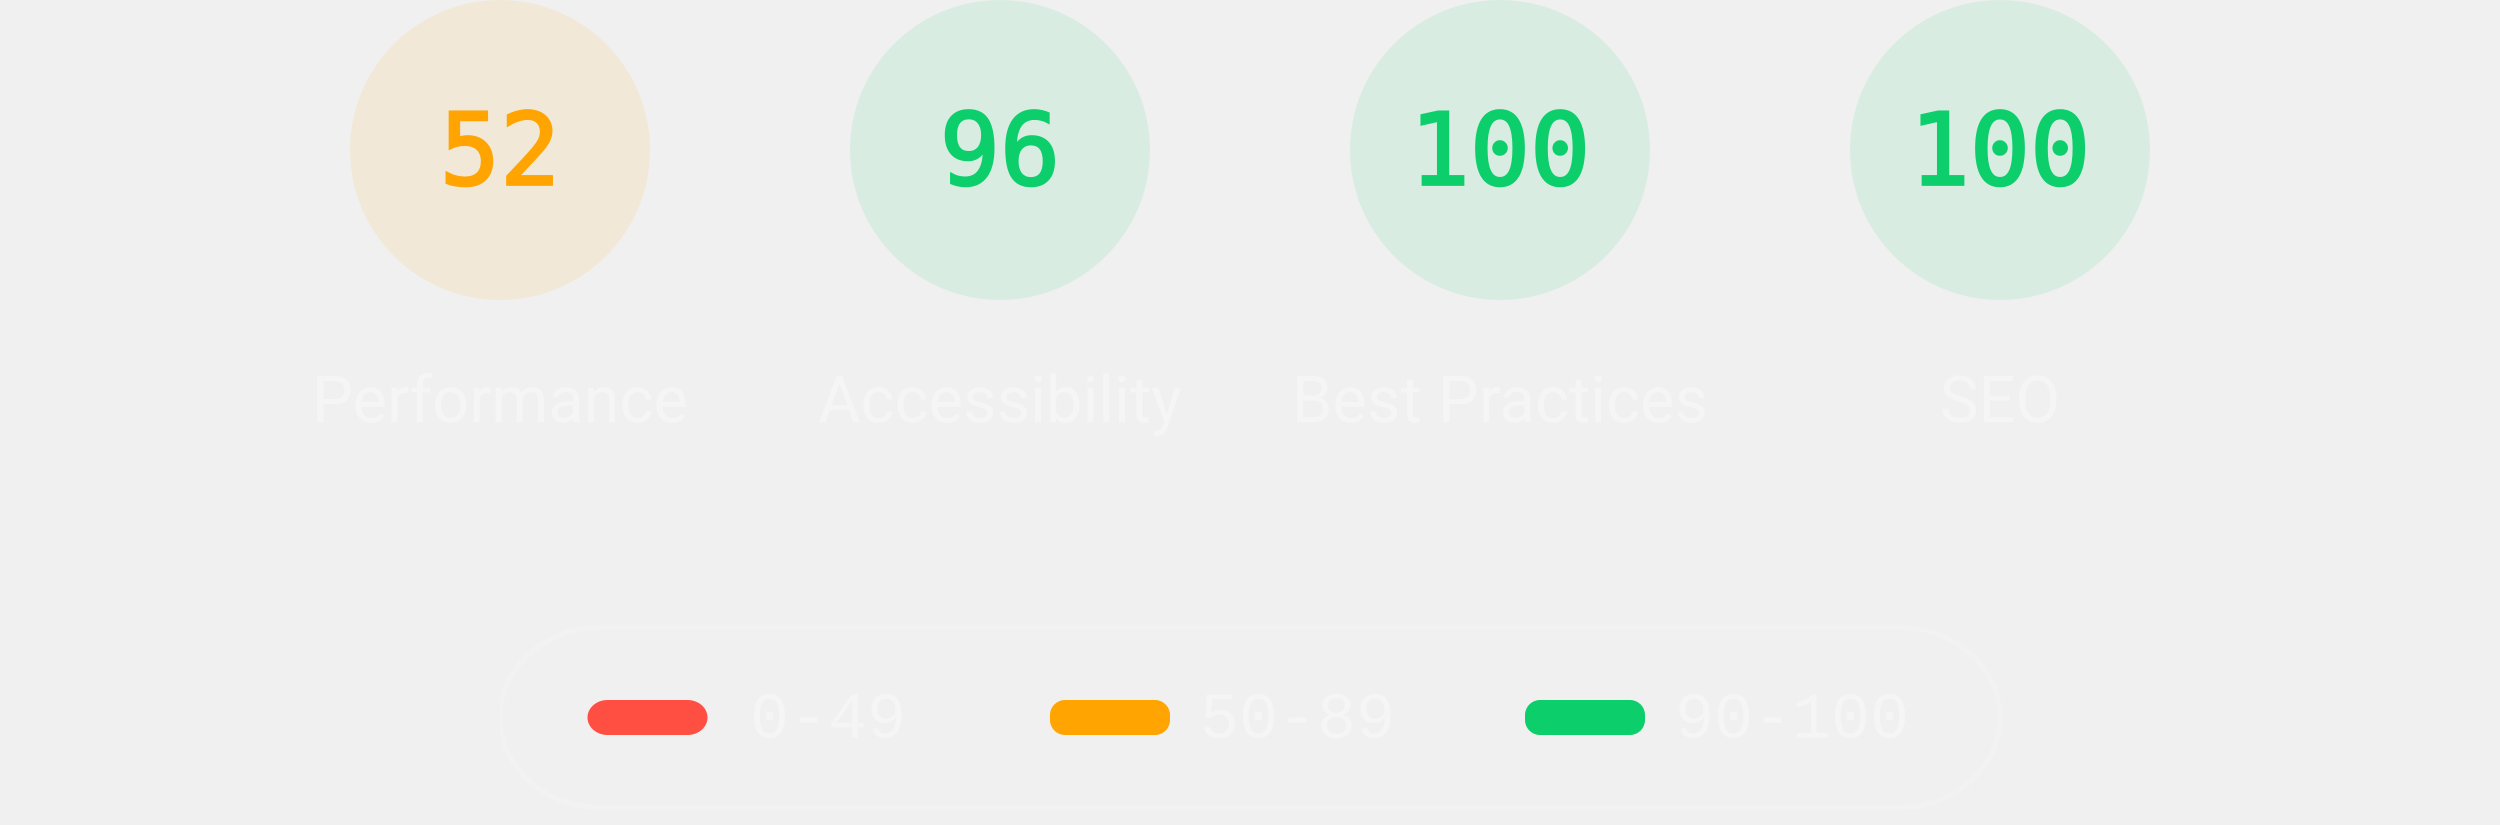
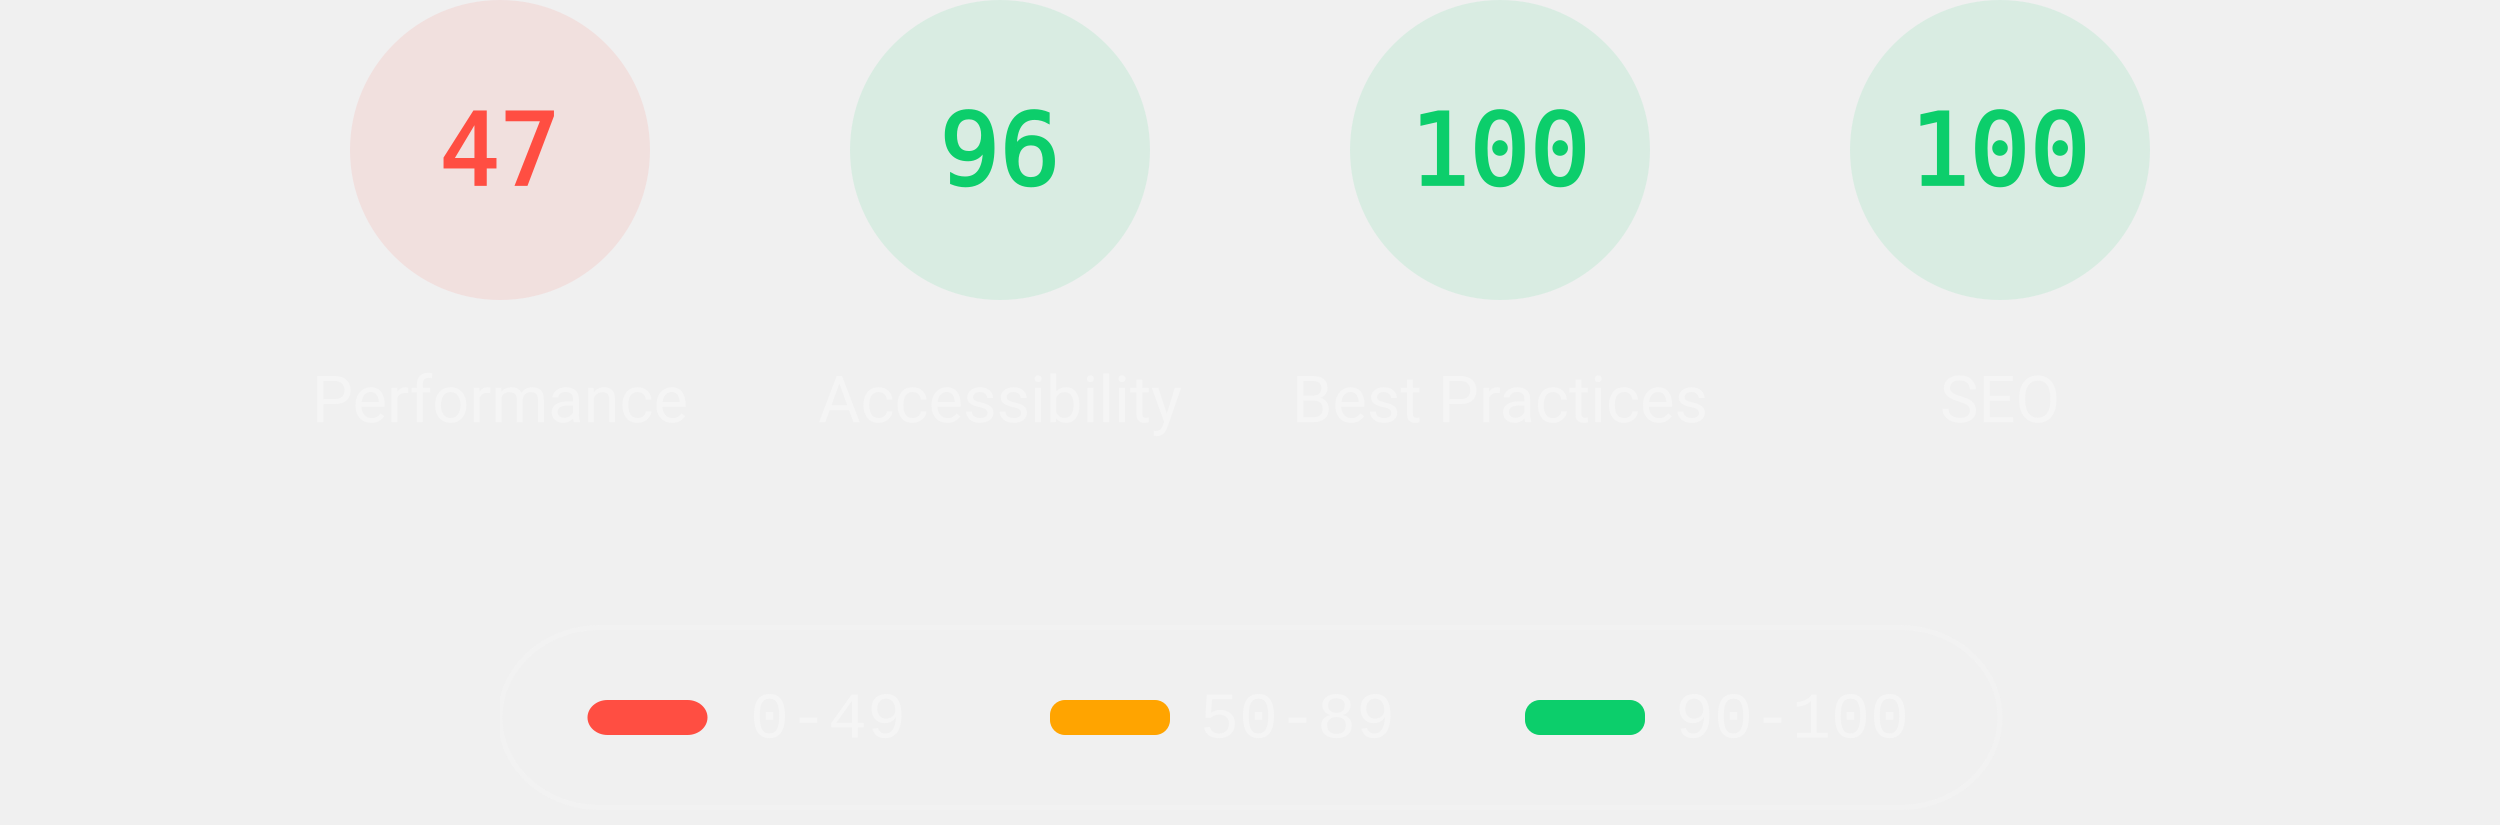
<svg xmlns="http://www.w3.org/2000/svg" class="theme--dark" fill="none" width="1000" height="330">
  <style>
			.gauge-base {
				opacity: 0.1
			}

			.gauge-arc {
				fill: none;
				animation-delay: 250ms;
				stroke-linecap: round;
				transform: rotate(-90deg);
				transform-origin: 100px 60px;
				animation: load-gauge 1s ease forwards
			}

			.guage-text {
				font-size: 40px;
				font-family: monospace;
				text-align: center
			}

			.guage-red {
				color: #ff4e42;
				fill: #ff4e42;
				stroke: #ff4e42
			}
			.guage-orange {
				color: #ffa400;
				fill: #ffa400;
				stroke: #ffa400
			}
			.guage-green {
				color: #0cce6b;
				fill: #0cce6b;
				stroke: #0cce6b
			}
			.theme--agnostic .guage-undefined {
				color: #5c5c5c;
				fill: #5c5c5c;
				stroke: #5c5c5c
			}
			.theme--light .guage-undefined {
				color: #1e1e1e;
				fill: #1e1e1e;
				stroke: #1e1e1e
			}
			.theme--dark .guage-undefined {
				color: #f5f5f5;
				fill: #f5f5f5;
				stroke: #f5f5f5
			}

			.guage-title {
				stroke: none;
				font-size: 26px;
				line-height: 26px;
				font-family: Roboto, Halvetica, Arial, sans-serif
			}
			.metric.guage-title {
				font-family: 'Courier New', Courier, monospace
			}
			.theme--agnostic .guage-title {
				color: #737373;
				fill: #737373
			}
			.theme--light .guage-title {
				color: #212121;
				fill: #212121
			}
			.theme--dark .guage-title {
				color: #f5f5f5;
				fill: #f5f5f5
			}

			@keyframes load-gauge {
				from {
					stroke-dasharray: 0 352.858
				}
			}
			.lh-gauge--pwa__disc {
				fill: #e0e0e0
			}
			.lh-gauge--pwa__logo {
				position: relative;
				fill: #b0b0b0
			}
			.lh-gauge--pwa__invisible {
				display: none
			}
			.lh-gauge--pwa__visible {
				display: inline
			}
			.guage-invisible {
				display: none
			}
			.lh-gauge--pwa__logo--primary-color {
				fill: #304ffe
			}
			.theme--agnostic .lh-gauge--pwa__logo--secondary-color {
				fill: #787878
			}
			.theme--light .lh-gauge--pwa__logo--secondary-color {
				fill: #3d3d3d
			}
			.theme--dark .lh-gauge--pwa__logo--secondary-color {
				fill: #d8b6b6
			}
			.theme--light #svg_2 {
				stroke: #00000022
			}
			.theme--agnostic #svg_2 {
				stroke: #616161
			}
			.theme--light #svg_2 {
				stroke: #00000022
			}
			.theme--dark #svg_2 {
				stroke: #f5f5f566
			}
		</style>
-   <svg class="guage-div guage-perf guage-orange" viewBox="0 0 200 200" width="200" height="200" x="100" y="0">
-     <circle class="gauge-base" r="56" cx="100" cy="60" stroke-width="8" />
-     <circle class="gauge-arc guage-arc-1" r="56" cx="100" cy="60" stroke-width="8" style="stroke-dasharray: 182.966, 351.858;" />
-     <text class="guage-text" x="100px" y="60px" alignment-baseline="central" dominant-baseline="central" text-anchor="middle">52</text>
+   <svg class="guage-div guage-perf guage-red" viewBox="0 0 200 200" width="200" height="200" x="100" y="0">
+     <circle class="gauge-base" r="56" cx="100" cy="60" stroke-width="8" />
+     <circle class="gauge-arc guage-arc-1" r="56" cx="100" cy="60" stroke-width="8" style="stroke-dasharray: 165.373, 351.858;" />
+     <text class="guage-text" x="100px" y="60px" alignment-baseline="central" dominant-baseline="central" text-anchor="middle">47</text>
    <text class="guage-title" x="100px" y="160px" alignment-baseline="central" dominant-baseline="central" text-anchor="middle">Performance</text>
  </svg>
  <svg class="guage-div guage-acc guage-green" viewBox="0 0 200 200" width="200" height="200" x="300" y="0">
    <circle class="gauge-base" r="56" cx="100" cy="60" stroke-width="8" />
    <circle class="gauge-arc guage-arc-2" r="56" cx="100" cy="60" stroke-width="8" style="stroke-dasharray: 337.784, 351.858;" />
    <text class="guage-text" x="100px" y="60px" alignment-baseline="central" dominant-baseline="central" text-anchor="middle">96</text>
    <text class="guage-title" x="100px" y="160px" alignment-baseline="central" dominant-baseline="central" text-anchor="middle">Accessibility</text>
  </svg>
  <svg class="guage-div guage-best guage-green" viewBox="0 0 200 200" width="200" height="200" x="500" y="0">
    <circle class="gauge-base" r="56" cx="100" cy="60" stroke-width="8" />
    <circle class="gauge-arc guage-arc-3" r="56" cx="100" cy="60" stroke-width="8" style="stroke-dasharray: 351.858, 351.858;" />
    <text class="guage-text" x="100px" y="60px" alignment-baseline="central" dominant-baseline="central" text-anchor="middle">100</text>
    <text class="guage-title" x="100px" y="160px" alignment-baseline="central" dominant-baseline="central" text-anchor="middle">Best Practices</text>
  </svg>
  <svg class="guage-div guage-seo guage-green" viewBox="0 0 200 200" width="200" height="200" x="700" y="0">
    <circle class="gauge-base" r="56" cx="100" cy="60" stroke-width="8" />
    <circle class="gauge-arc guage-arc-4" r="56" cx="100" cy="60" stroke-width="8" style="stroke-dasharray: 351.858, 351.858;" />
    <text class="guage-text" x="100px" y="60px" alignment-baseline="central" dominant-baseline="central" text-anchor="middle">100</text>
    <text class="guage-title" x="100px" y="160px" alignment-baseline="central" dominant-baseline="central" text-anchor="middle">SEO</text>
  </svg>
  <svg class="guage-div guage-pwa guage-invisible" viewBox="0 0 200 200" width="200" height="200" x="900" y="0">
    <svg viewBox="0 0 60 60" width="112" height="112" x="44" y="4">
      <defs>
        <linearGradient id="lh-gauge--pwa__check-circle__gradient-0" x1="50%" y1="0%" x2="50%" y2="100%">
          <stop stop-color="#00C852" offset="0%" />
          <stop stop-color="#009688" offset="100%" />
        </linearGradient>
        <linearGradient id="lh-gauge--pwa__installable__shadow-gradient-0" x1="76.056%" x2="24.111%" y1="82.995%" y2="24.735%">
          <stop stop-color="#A5D6A7" offset="0%" />
          <stop stop-color="#80CBC4" offset="100%" />
        </linearGradient>
        <linearGradient id="lh-gauge--pwa__fast-reliable__shadow-gradient-0" x1="76.056%" y1="82.995%" x2="25.678%" y2="26.493%">
          <stop stop-color="#64B5F6" offset="0%" />
          <stop stop-color="#2979FF" offset="100%" />
        </linearGradient>
        <g id="lh-gauge--pwa__fast-reliable-badge-0">
          <circle fill="#FFFFFF" cx="10" cy="10" r="10" />
          <path fill="#304FFE" d="M10 3.58l5.25 2.34v3.5c0 3.23-2.24 6.26-5.25 7-3.01-.74-5.25-3.77-5.25-7v-3.5L10 3.58zm-.47 10.74l2.76-4.83.03-.07c.04-.08 0-.24-.22-.24h-1.64l.47-3.26h-.47l-2.7 4.77c-.02.01.05-.1-.04.05-.09.16-.1.31.18.31h1.63l-.47 3.27h.47z" />
        </g>
        <g id="lh-gauge--pwa__installable-badge-0">
          <circle fill="#FFFFFF" cx="10" cy="10" r="10" />
          <path fill="#009688" d="M10 4.167A5.835 5.835 0 0 0 4.167 10 5.835 5.835 0 0 0 10 15.833 5.835 5.835 0 0 0 15.833 10 5.835 5.835 0 0 0 10 4.167zm2.917 6.416h-2.334v2.334H9.417v-2.334H7.083V9.417h2.334V7.083h1.166v2.334h2.334v1.166z" />
        </g>
      </defs>
      <g stroke="none" fill-rule="nonzero">
        <circle class="lh-gauge--pwa__disc" cx="30" cy="30" r="30" />
        <g class="lh-gauge--pwa__logo">
          <path d="M35.66 19.39l.7-1.75h2L37.4 15 38.6 12l3.4 9h-2.51l-.58-1.61z" />
          <path d="M33.52 21l3.65-9h-2.42l-2.5 5.82L30.5 12h-1.86l-1.9 5.82-1.35-2.65-1.21 3.72L25.4 21h2.38l1.72-5.2 1.64 5.2z" />
          <path fill-rule="nonzero" d="M20.3 17.91h1.48c.45 0 .85-.05 1.2-.15l.39-1.18 1.07-3.3a2.64 2.64 0 0 0-.28-.37c-.55-.6-1.36-.91-2.42-.91H18v9h2.3V17.9zm1.96-3.84c.22.22.33.5.33.87 0 .36-.1.65-.29.87-.2.23-.59.35-1.15.35h-.86v-2.41h.87c.52 0 .89.1 1.1.32z" />
        </g>
        <rect class="lh-gauge--pwa__component lh-gauge--pwa__na-line lh-gauge--pwa__invisible" fill="#FFFFFF" x="20" y="32" width="20" height="4" rx="2" />
        <g class="lh-gauge--pwa__component lh-gauge--pwa__fast-reliable-badge lh-gauge--pwa__invisible" transform="translate(20, 29)">
          <path fill="url(#lh-gauge--pwa__fast-reliable__shadow-gradient-0)" d="M33.63 19.49A30 30 0 0 1 16.2 30.36L3 17.14 17.14 3l16.49 16.49z" />
          <use href="#lh-gauge--pwa__fast-reliable-badge-0" />
        </g>
        <g class="lh-gauge--pwa__component lh-gauge--pwa__installable-badge lh-gauge--pwa__invisible" transform="translate(20, 29)">
          <path fill="url(#lh-gauge--pwa__installable__shadow-gradient-0)" d="M33.629 19.487c-4.272 5.453-10.391 9.39-17.415 10.869L3 17.142 17.142 3 33.63 19.487z" />
          <use href="#lh-gauge--pwa__installable-badge-0" />
        </g>
        <g class="lh-gauge--pwa__component lh-gauge--pwa__fast-reliable-installable-badges lh-gauge--pwa__invisible">
          <g transform="translate(8, 29)">
            <path fill="url(#lh-gauge--pwa__fast-reliable__shadow-gradient-0)" d="M16.321 30.463L3 17.143 17.142 3l22.365 22.365A29.864 29.864 0 0 1 22 31c-1.942 0-3.84-.184-5.679-.537z" />
            <use href="#lh-gauge--pwa__fast-reliable-badge-0" />
          </g>
          <g transform="translate(32, 29)">
            <path fill="url(#lh-gauge--pwa__installable__shadow-gradient-0)" d="M25.982 11.84a30.107 30.107 0 0 1-13.08 15.203L3 17.143 17.142 3l8.84 8.84z" />
            <use href="#lh-gauge--pwa__installable-badge-0" />
          </g>
        </g>
        <g class="lh-gauge--pwa__component lh-gauge--pwa__check-circle lh-gauge--pwa__invisible" transform="translate(18, 28)">
          <circle fill="#FFFFFF" cx="12" cy="12" r="12" />
          <path fill="url(#lh-gauge--pwa__check-circle__gradient-0)" d="M12 2a10 10 0 1 0 0 20 10 10 0 0 0 0-20zm-2 15l-5-5 1.41-1.41L10 14.17l7.59-7.59L19 8l-9 9z" />
        </g>
      </g>
    </svg>
    <text class="guage-title" y="160px" alignment-baseline="central" dominant-baseline="central" text-anchor="middle">
      <tspan x="100px" dy="-6px">Progressive</tspan>
      <tspan x="100px" dy="30px">Web App</tspan>
    </text>
  </svg>
  <svg width="604" height="76" x="200" y="250">
    <g>
      <rect fill="none" id="canvas_background" height="80" width="604" y="-1" x="-1" />
      <g display="none" overflow="visible" y="0" x="0" height="100%" width="100%" id="canvasGrid">
        <rect fill="url(#gridpattern)" stroke-width="0" y="0" x="0" height="100%" width="100%" />
      </g>
    </g>
    <g>
      <rect fill-opacity="0" stroke-width="2" rx="40" id="svg_2" height="72" width="600" y="1" x="0" fill="#000000" />
      <rect stroke="#000" rx="8" id="svg_3" height="14" width="48" y="30" x="35" stroke-opacity="null" stroke-width="0" fill="#ff4e42" />
      <rect stroke="#000" rx="6" id="svg_4" height="14" width="48" y="30" x="220" stroke-opacity="null" stroke-width="0" fill="#ffa400" />
      <rect stroke="#000" rx="6" id="svg_5" height="14" width="48" y="30" x="410" stroke-opacity="null" stroke-width="0" fill="#0cce6b" />
      <text class="metric guage-title" xml:space="preserve" text-anchor="start" font-size="26" id="svg_6" y="45" x="100" stroke-opacity="null" stroke-width="0" stroke="#000">0-49</text>
      <text class="metric guage-title" xml:space="preserve" text-anchor="start" font-size="26" id="svg_7" y="45" x="280" stroke-opacity="null" stroke-width="0" stroke="#000">50-89</text>
      <text class="metric guage-title" xml:space="preserve" text-anchor="start" font-size="26" id="svg_8" y="45" x="470" stroke-opacity="null" stroke-width="0" stroke="#000">90-100</text>
    </g>
  </svg>
</svg>
